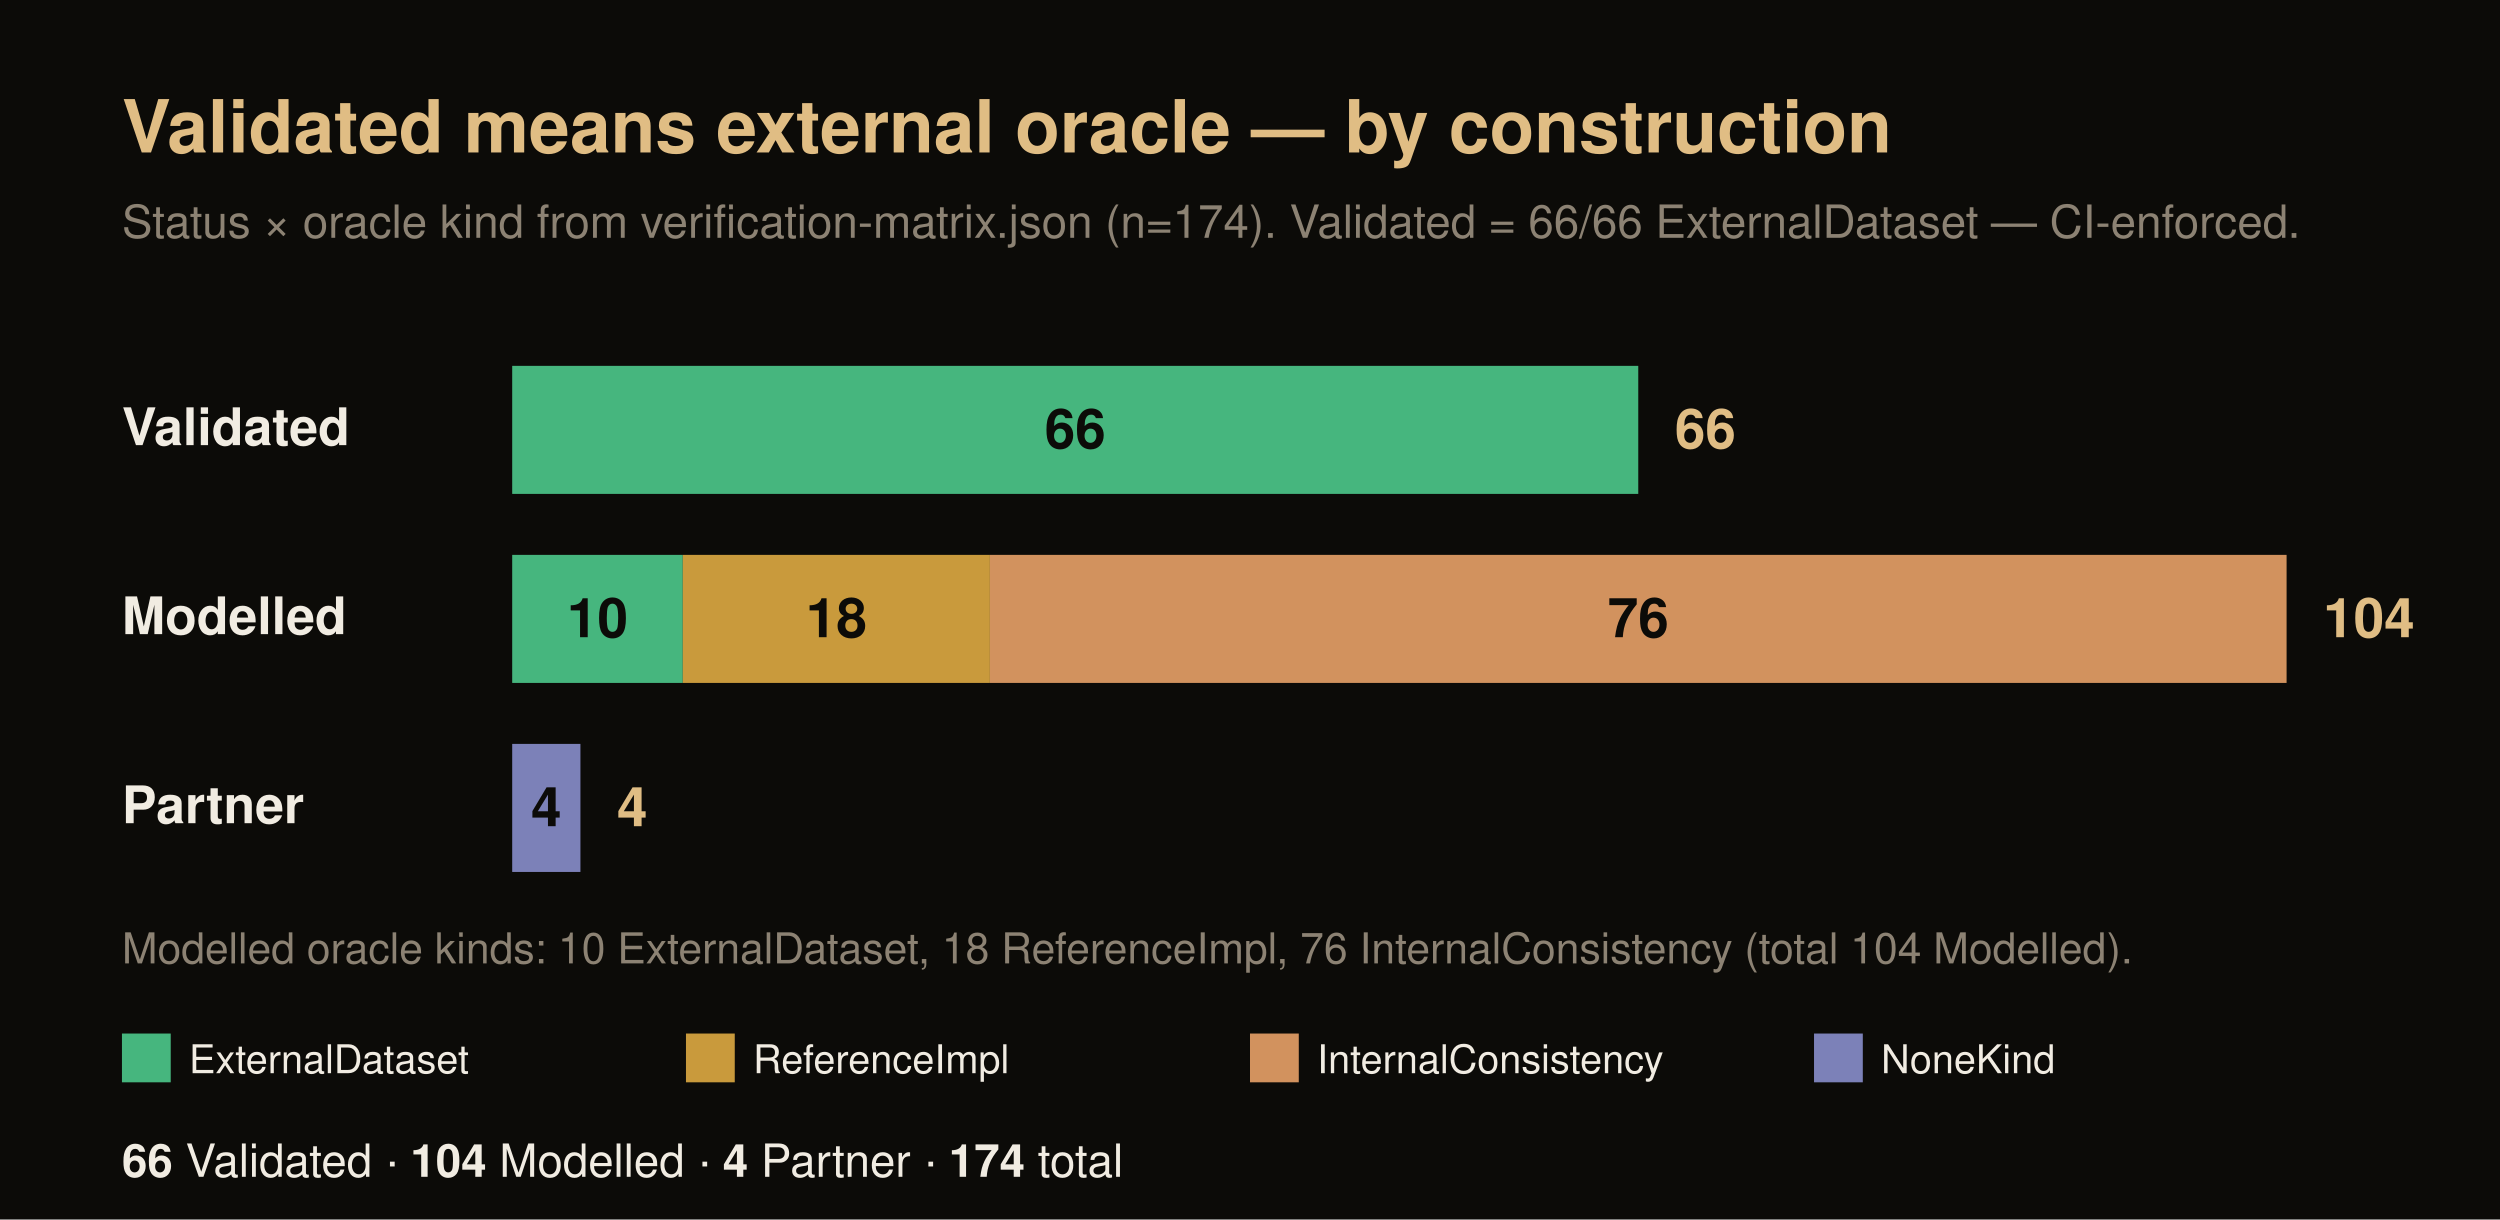
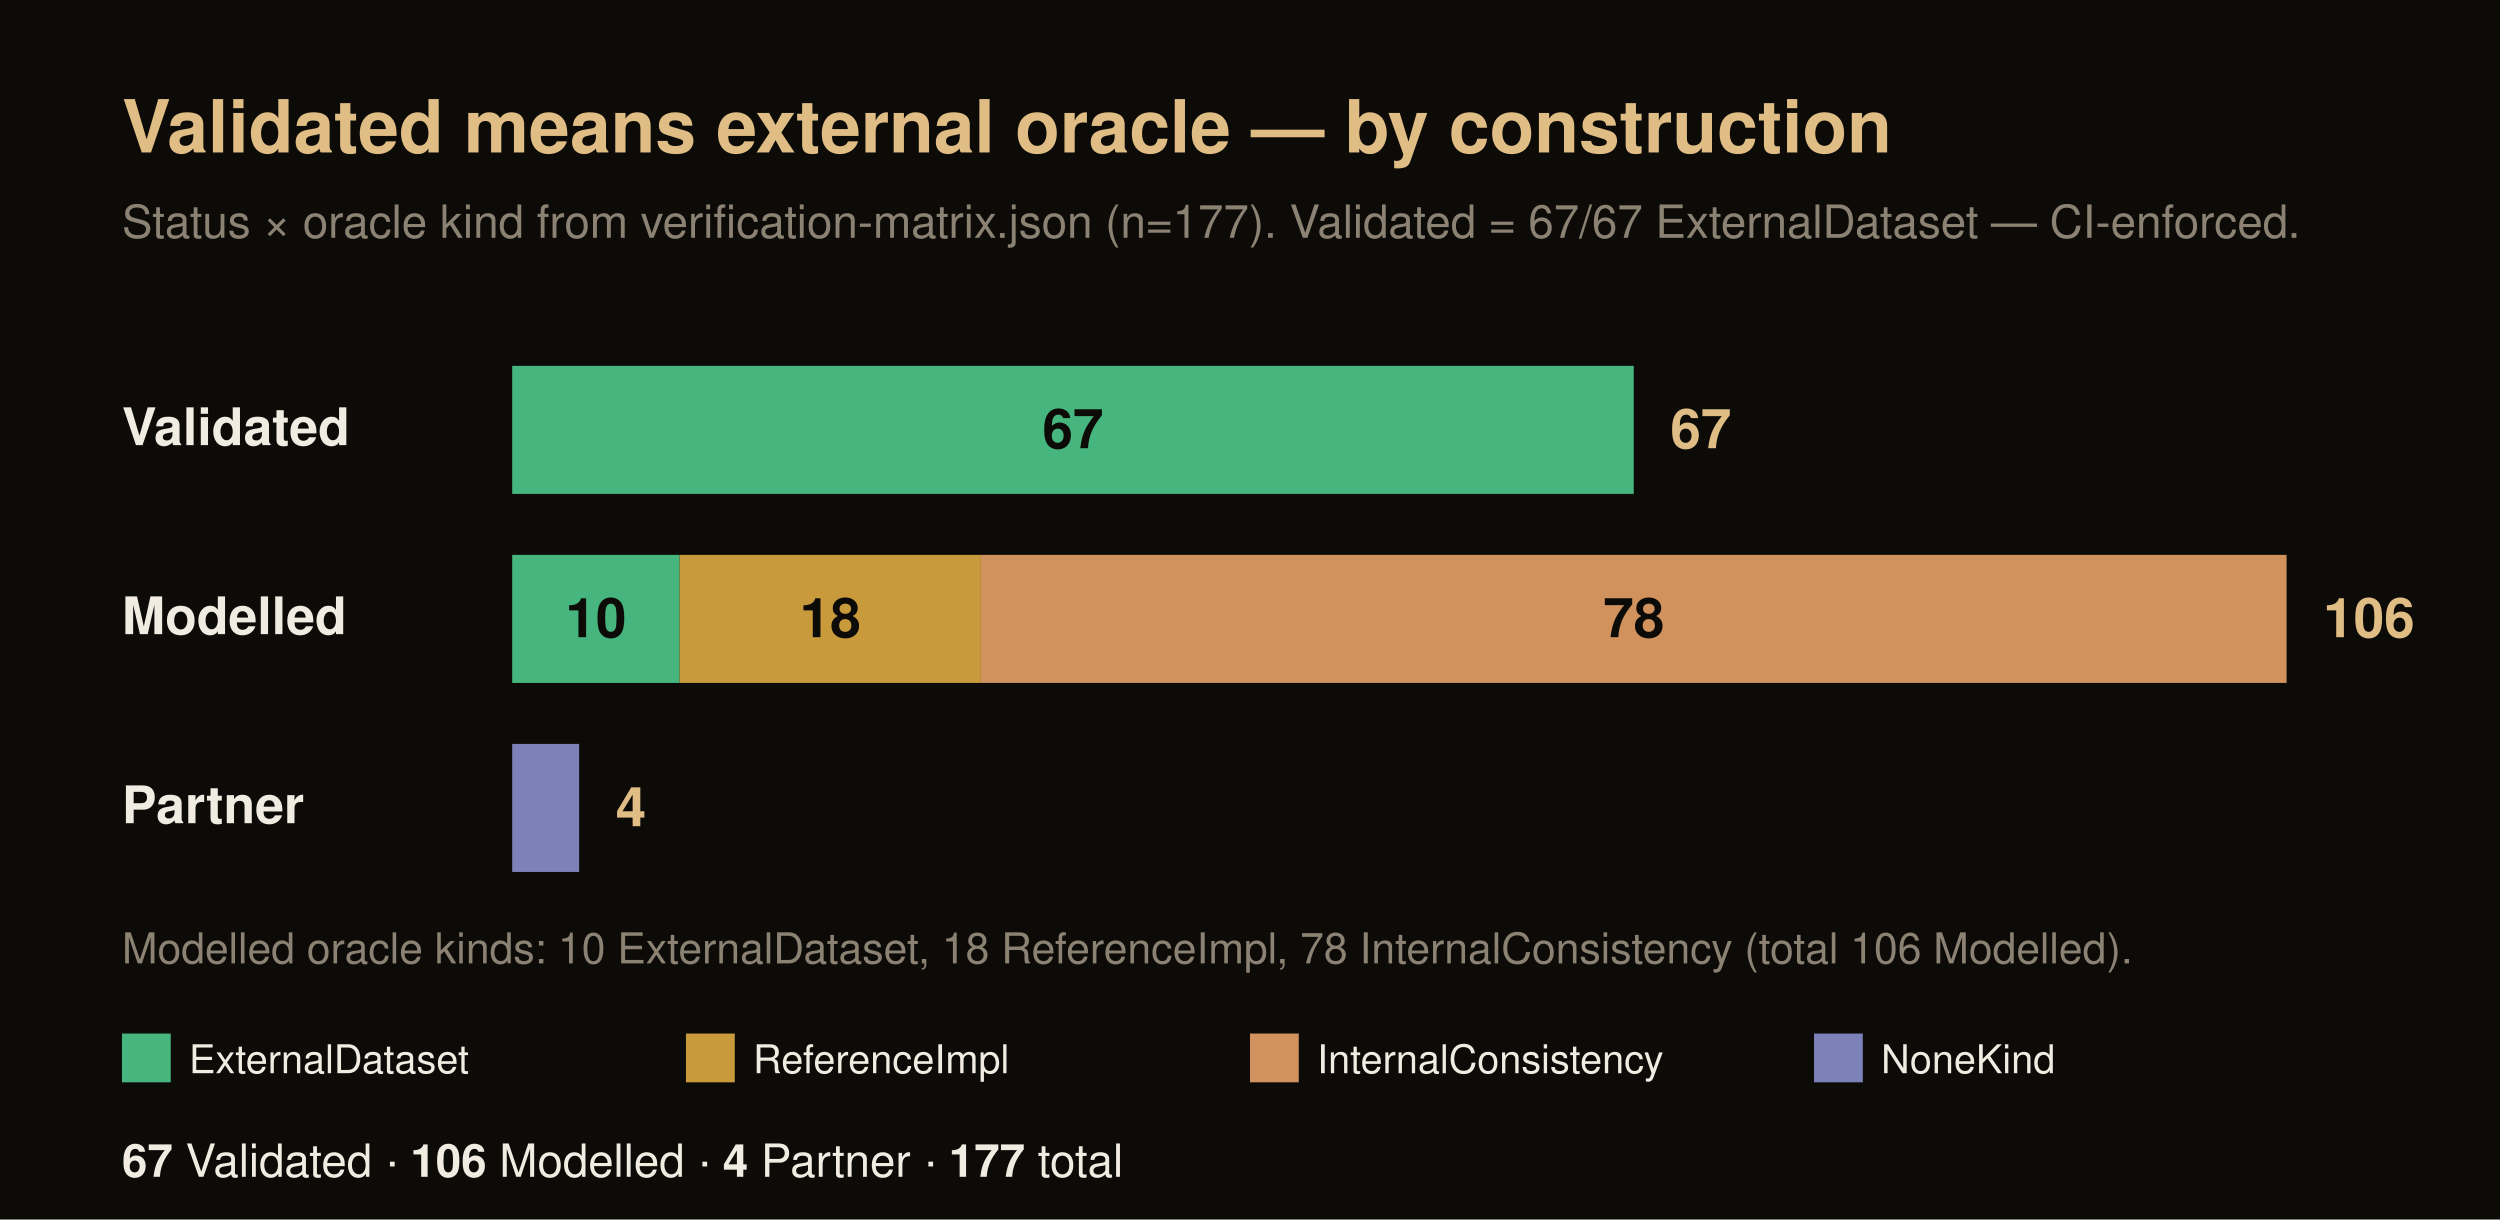
<svg xmlns="http://www.w3.org/2000/svg" width="820" height="400" viewBox="0 0 820 400" font-family="Helvetica, Arial, sans-serif">
  <rect x="0" y="0" width="820" height="400" fill="#0c0b08" />
  <text x="40" y="50" font-size="24" font-weight="700" fill="#e0bd84">Validated means external oracle — by construction</text>
-   <text x="40" y="78" font-size="15" fill="#8c8273">Status × oracle kind from verification-matrix.json (n=174). Validated = 66/66 ExternalDataset — CI-enforced.</text>
+   <text x="40" y="78" font-size="15" fill="#8c8273">Status × oracle kind from verification-matrix.json (n=177). Validated = 67/67 ExternalDataset — CI-enforced.</text>
  <text x="40" y="146" font-size="17" font-weight="700" fill="#f1ece2">Validated</text>
-   <rect x="168" y="120" width="369.35" height="42" fill="#46b67e" />
-   <text x="352.67" y="147" font-size="18" font-weight="700" fill="#0c0b08" text-anchor="middle">66</text>
-   <text x="549.35" y="147" font-size="18" font-weight="700" fill="#e0bd84">66</text>
+   <rect x="168" y="120" width="367.87" height="42" fill="#46b67e" />
+   <text x="351.93" y="147" font-size="18" font-weight="700" fill="#0c0b08" text-anchor="middle">67</text>
+   <text x="547.87" y="147" font-size="18" font-weight="700" fill="#e0bd84">67</text>
  <text x="40" y="208" font-size="17" font-weight="700" fill="#f1ece2">Modelled</text>
-   <rect x="168" y="182" width="55.96" height="42" fill="#46b67e" />
-   <text x="195.98" y="209" font-size="18" font-weight="700" fill="#0c0b08" text-anchor="middle">10</text>
-   <rect x="223.96" y="182" width="100.73" height="42" fill="#c99a3c" />
-   <text x="274.33" y="209" font-size="18" font-weight="700" fill="#0c0b08" text-anchor="middle">18</text>
-   <rect x="324.69" y="182" width="425.31" height="42" fill="#d2925e" />
-   <text x="537.35" y="209" font-size="18" font-weight="700" fill="#0c0b08" text-anchor="middle">76</text>
-   <text x="762" y="209" font-size="18" font-weight="700" fill="#e0bd84">104</text>
+   <rect x="168" y="182" width="54.91" height="42" fill="#46b67e" />
+   <text x="195.45" y="209" font-size="18" font-weight="700" fill="#0c0b08" text-anchor="middle">10</text>
+   <rect x="222.91" y="182" width="98.83" height="42" fill="#c99a3c" />
+   <text x="272.32" y="209" font-size="18" font-weight="700" fill="#0c0b08" text-anchor="middle">18</text>
+   <rect x="321.74" y="182" width="428.26" height="42" fill="#d2925e" />
+   <text x="535.87" y="209" font-size="18" font-weight="700" fill="#0c0b08" text-anchor="middle">78</text>
+   <text x="762" y="209" font-size="18" font-weight="700" fill="#e0bd84">106</text>
  <text x="40" y="270" font-size="17" font-weight="700" fill="#f1ece2">Partner</text>
-   <rect x="168" y="244" width="22.38" height="42" fill="#7c81b8" />
-   <text x="179.19" y="271" font-size="18" font-weight="700" fill="#0c0b08" text-anchor="middle">4</text>
-   <text x="202.38" y="271" font-size="18" font-weight="700" fill="#e0bd84">4</text>
-   <text x="40" y="316" font-size="14" fill="#8c8273">Modelled oracle kinds: 10 ExternalDataset, 18 ReferenceImpl, 76 InternalConsistency (total 104 Modelled).</text>
+   <rect x="168" y="244" width="21.96" height="42" fill="#7c81b8" />
+   <text x="201.96" y="271" font-size="18" font-weight="700" fill="#e0bd84">4</text>
+   <text x="40" y="316" font-size="14" fill="#8c8273">Modelled oracle kinds: 10 ExternalDataset, 18 ReferenceImpl, 78 InternalConsistency (total 106 Modelled).</text>
  <rect x="40" y="339" width="16" height="16" fill="#46b67e" />
  <text x="62" y="352" font-size="13" fill="#f1ece2">ExternalDataset</text>
  <rect x="225" y="339" width="16" height="16" fill="#c99a3c" />
  <text x="247" y="352" font-size="13" fill="#f1ece2">ReferenceImpl</text>
  <rect x="410" y="339" width="16" height="16" fill="#d2925e" />
  <text x="432" y="352" font-size="13" fill="#f1ece2">InternalConsistency</text>
  <rect x="595" y="339" width="16" height="16" fill="#7c81b8" />
  <text x="617" y="352" font-size="13" fill="#f1ece2">NoneKind</text>
  <text x="40" y="386" font-size="15" fill="#f1ece2">
-     <tspan font-weight="700">66</tspan> Validated · <tspan font-weight="700">104</tspan> Modelled · <tspan font-weight="700">4</tspan> Partner · <tspan font-weight="700">174</tspan> total</text>
+     <tspan font-weight="700">67</tspan> Validated · <tspan font-weight="700">106</tspan> Modelled · <tspan font-weight="700">4</tspan> Partner · <tspan font-weight="700">177</tspan> total</text>
</svg>
